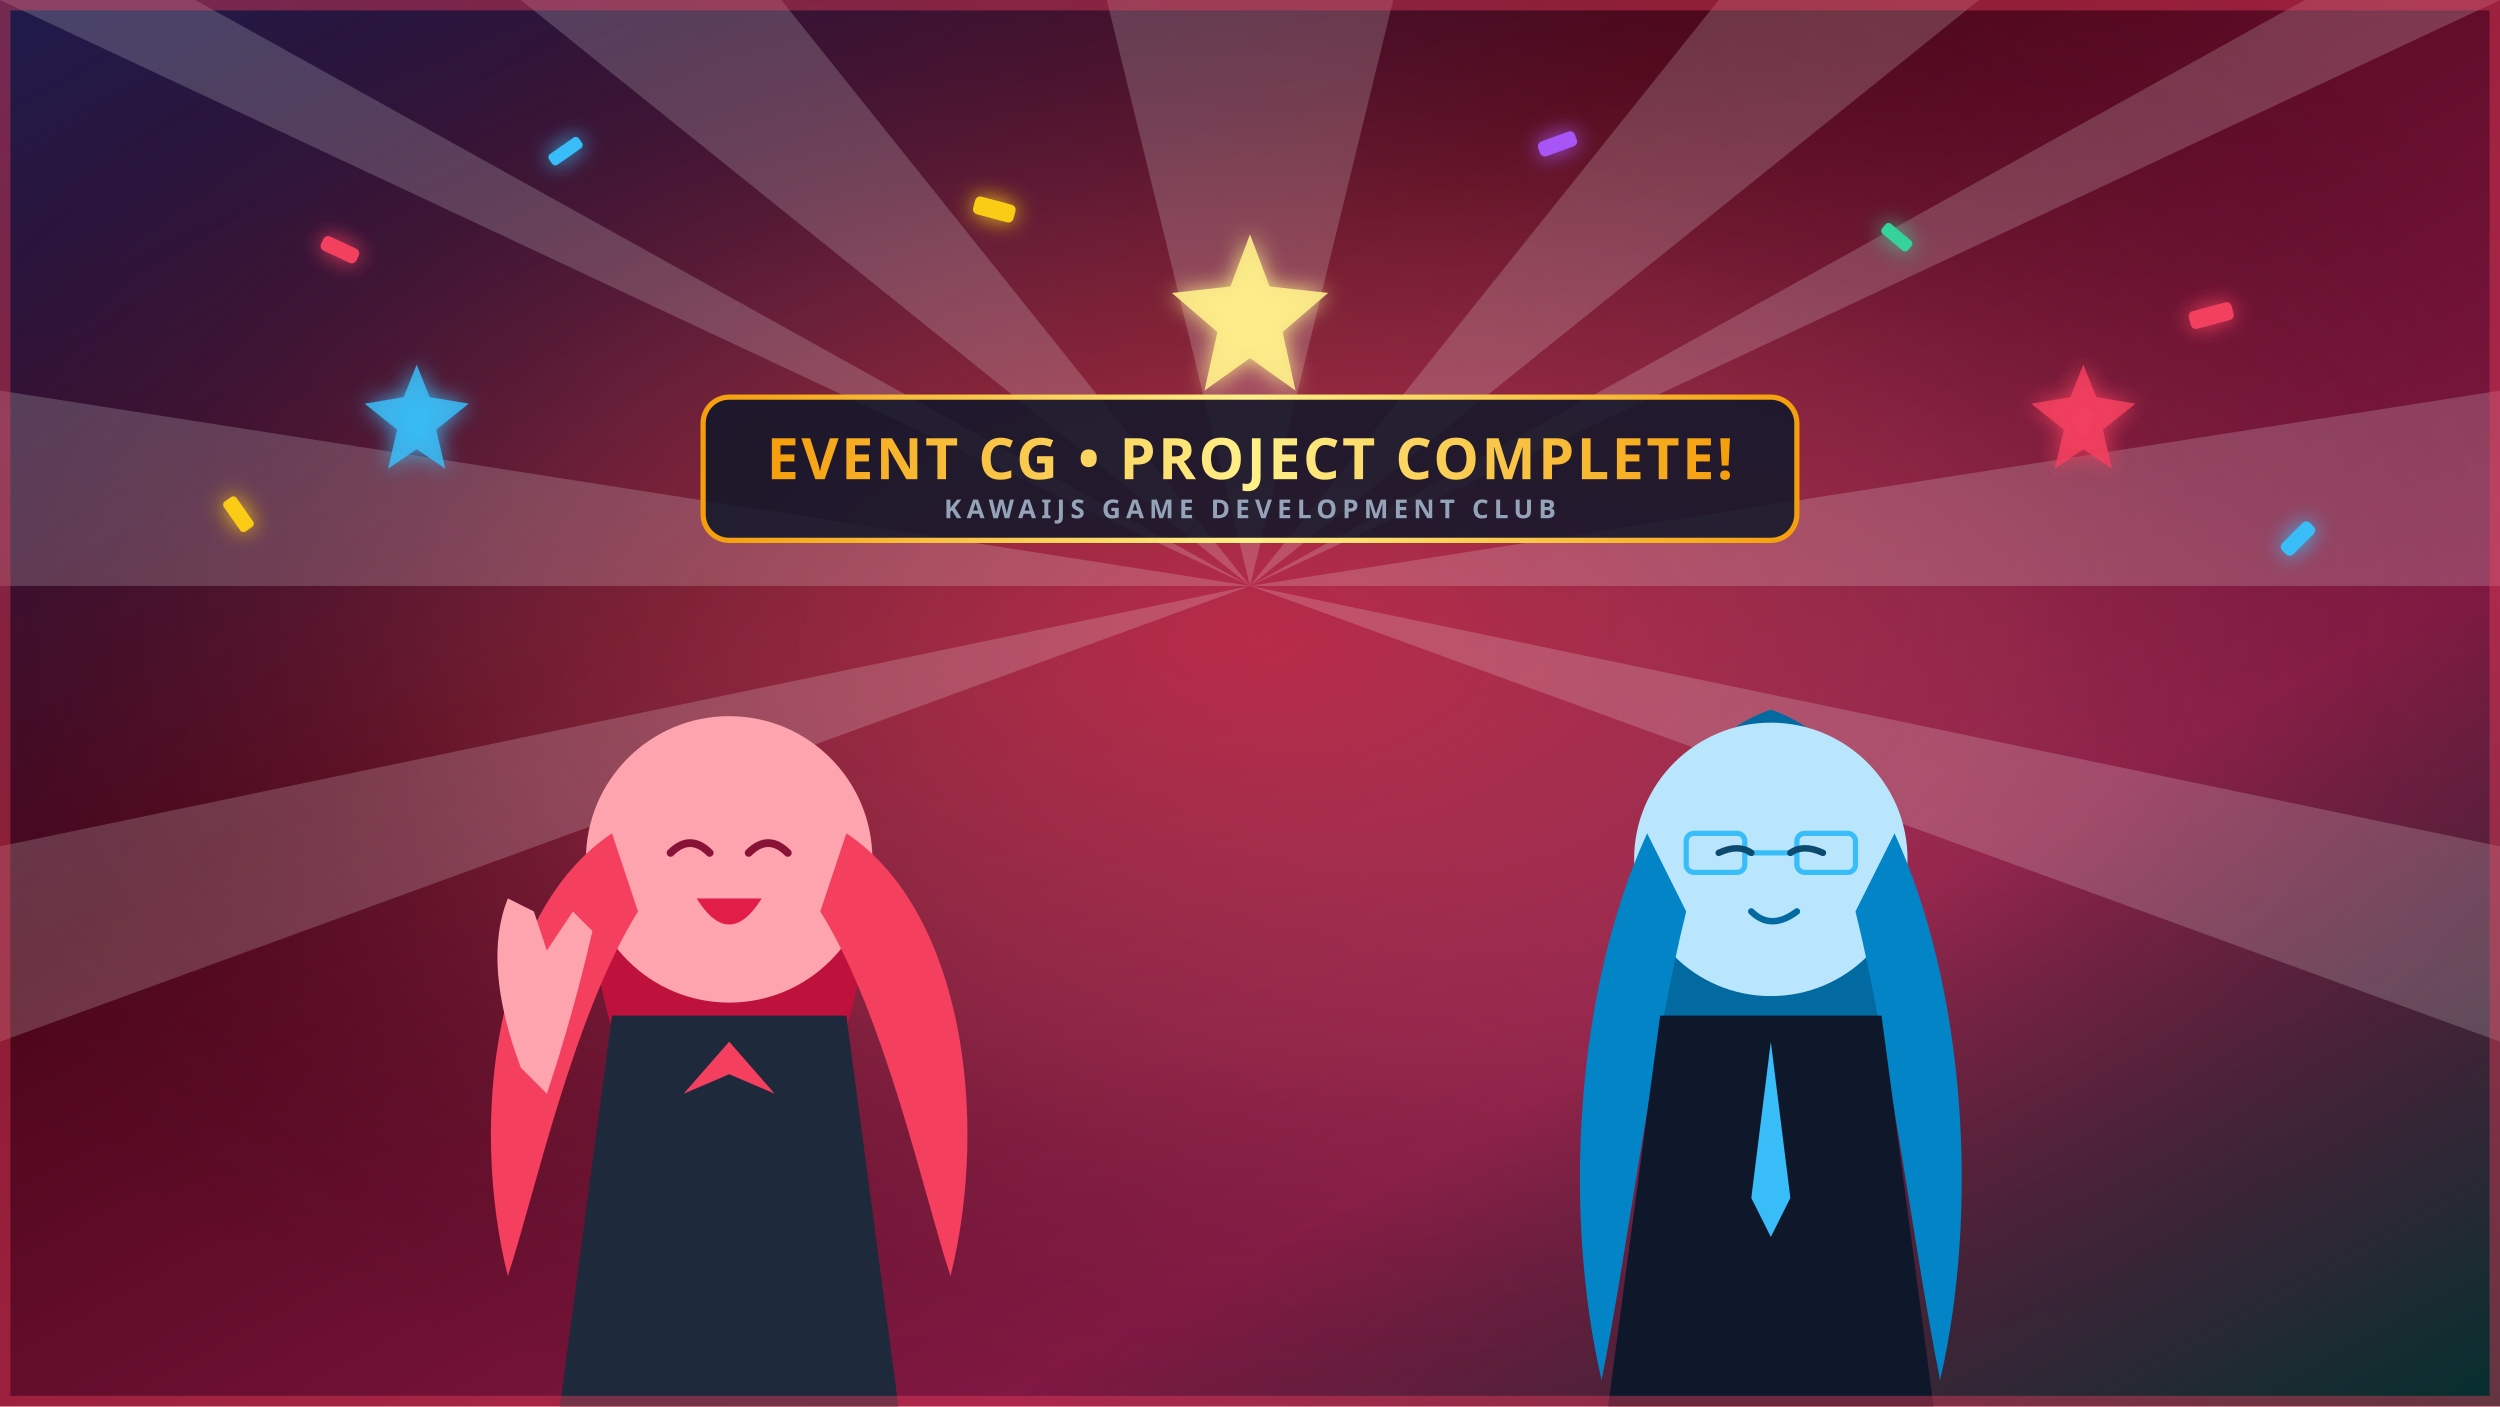
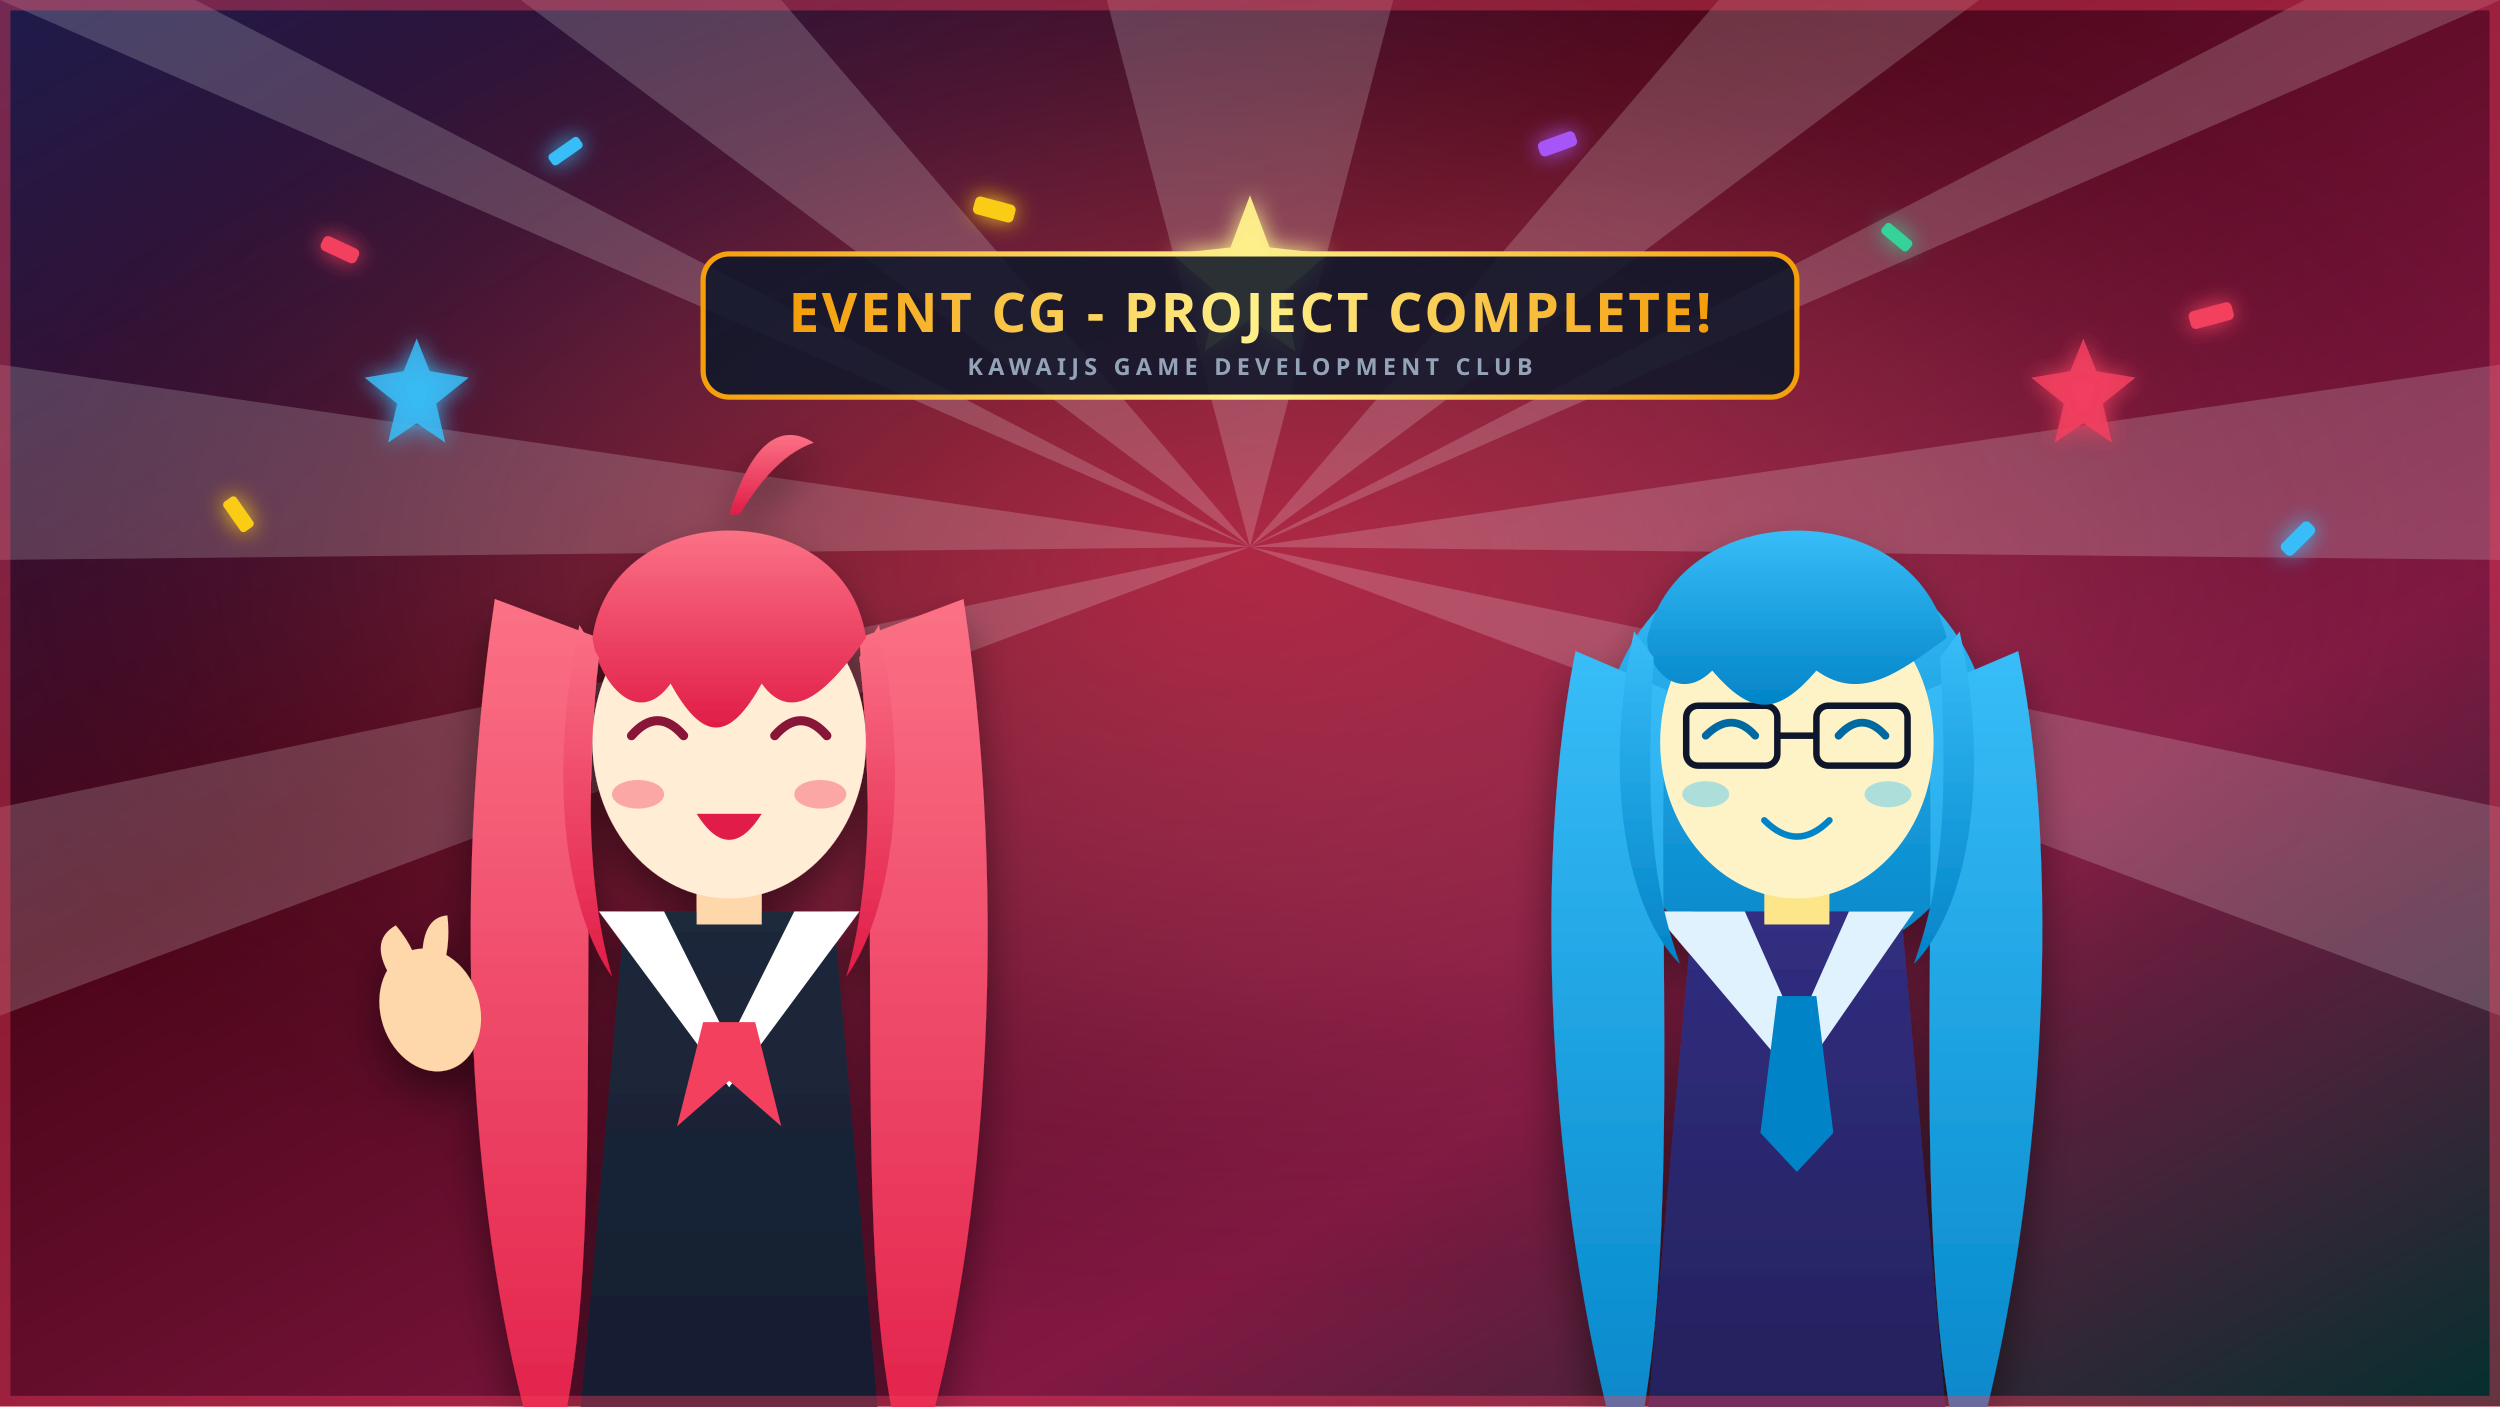
<svg xmlns="http://www.w3.org/2000/svg" viewBox="0 0 1920 1080" width="1920" height="1080">
  <defs>
    <linearGradient id="celSky" x1="0" y1="0" x2="1" y2="1">
      <stop offset="0%" stop-color="#1e1b4b" />
      <stop offset="35%" stop-color="#4c0519" />
      <stop offset="70%" stop-color="#831843" />
      <stop offset="100%" stop-color="#042f2e" />
    </linearGradient>
-     <radialGradient id="centerGlow" cx="50%" cy="45%" r="60%">
-       <stop offset="0%" stop-color="#f43f5e" stop-opacity="0.6" />
-       <stop offset="50%" stop-color="#fb7185" stop-opacity="0.2" />
+     <radialGradient id="centerGlow" cx="50%" cy="40%" r="55%">
+       <stop offset="0%" stop-color="#f43f5e" stop-opacity="0.55" />
+       <stop offset="55%" stop-color="#fb7185" stop-opacity="0.15" />
      <stop offset="100%" stop-color="#000000" stop-opacity="0" />
    </radialGradient>
    <linearGradient id="goldBanner" x1="0" y1="0" x2="1" y2="0">
      <stop offset="0%" stop-color="#f59e0b" />
      <stop offset="50%" stop-color="#fef08a" />
      <stop offset="100%" stop-color="#f59e0b" />
+     </linearGradient>
+     <linearGradient id="yumiaHair" x1="0" y1="0" x2="0" y2="1">
+       <stop offset="0%" stop-color="#fb7185" />
+       <stop offset="100%" stop-color="#e11d48" />
+     </linearGradient>
+     <linearGradient id="yumiaUniform" x1="0" y1="0" x2="0" y2="1">
+       <stop offset="0%" stop-color="#1e293b" />
+       <stop offset="100%" stop-color="#0f172a" />
+     </linearGradient>
+     <linearGradient id="kaoriHair" x1="0" y1="0" x2="0" y2="1">
+       <stop offset="0%" stop-color="#38bdf8" />
+       <stop offset="100%" stop-color="#0284c7" />
+     </linearGradient>
+     <linearGradient id="kaoriUniform" x1="0" y1="0" x2="0" y2="1">
+       <stop offset="0%" stop-color="#312e81" />
+       <stop offset="100%" stop-color="#1e1b4b" />
    </linearGradient>
    <filter id="glow" x="-20%" y="-20%" width="140%" height="140%">
      <feGaussianBlur stdDeviation="8" result="blur" />
      <feMerge>
        <feMergeNode in="blur" />
        <feMergeNode in="SourceGraphic" />
      </feMerge>
    </filter>
+     <filter id="softShadow" x="-30%" y="-10%" width="160%" height="130%">
+       <feDropShadow dx="0" dy="18" stdDeviation="16" flood-color="#000" flood-opacity="0.45" />
+     </filter>
  </defs>
  <rect width="1920" height="1080" fill="url(#celSky)" />
  <rect width="1920" height="1080" fill="url(#centerGlow)" />
  <g opacity="0.18" fill="#ffffff">
-     <polygon points="960,450 0,0 150,0" />
-     <polygon points="960,450 400,0 600,0" />
-     <polygon points="960,450 850,0 1070,0" />
-     <polygon points="960,450 1320,0 1520,0" />
-     <polygon points="960,450 1770,0 1920,0" />
-     <polygon points="960,450 1920,300 1920,450" />
-     <polygon points="960,450 1920,650 1920,800" />
-     <polygon points="960,450 0,300 0,450" />
-     <polygon points="960,450 0,650 0,800" />
+     <polygon points="960,420 0,0 150,0" />
+     <polygon points="960,420 400,0 600,0" />
+     <polygon points="960,420 850,0 1070,0" />
+     <polygon points="960,420 1320,0 1520,0" />
+     <polygon points="960,420 1770,0 1920,0" />
+     <polygon points="960,420 1920,280 1920,430" />
+     <polygon points="960,420 1920,620 1920,780" />
+     <polygon points="960,420 0,280 0,430" />
+     <polygon points="960,420 0,620 0,780" />
  </g>
  <g filter="url(#glow)">
    <rect x="250" y="180" width="30" height="12" rx="4" fill="#f43f5e" transform="rotate(25 250 180)" />
    <rect x="420" y="120" width="28" height="10" rx="3" fill="#38bdf8" transform="rotate(-35 420 120)" />
    <rect x="750" y="150" width="32" height="14" rx="4" fill="#facc15" transform="rotate(15 750 150)" />
    <rect x="1180" y="110" width="30" height="12" rx="4" fill="#a855f7" transform="rotate(-20 1180 110)" />
    <rect x="1450" y="170" width="26" height="10" rx="3" fill="#34d399" transform="rotate(40 1450 170)" />
    <rect x="1680" y="240" width="34" height="14" rx="4" fill="#f43f5e" transform="rotate(-15 1680 240)" />
    <rect x="180" y="380" width="28" height="12" rx="3" fill="#facc15" transform="rotate(55 180 380)" />
    <rect x="1750" y="420" width="30" height="12" rx="4" fill="#38bdf8" transform="rotate(-45 1750 420)" />
-     <path d="M 960,180 L 975,220 L 1020,225 L 985,255 L 995,300 L 960,275 L 925,300 L 935,255 L 900,225 L 945,220 Z" fill="#fef08a" opacity="0.9" />
-     <path d="M 320,280 L 330,305 L 360,310 L 335,330 L 342,360 L 320,345 L 298,360 L 305,330 L 280,310 L 310,305 Z" fill="#38bdf8" opacity="0.85" />
-     <path d="M 1600,280 L 1610,305 L 1640,310 L 1615,330 L 1622,360 L 1600,345 L 1578,360 L 1585,330 L 1560,310 L 1590,305 Z" fill="#f43f5e" opacity="0.85" />
+     <path d="M 960,150 L 975,190 L 1020,195 L 985,225 L 995,270 L 960,245 L 925,270 L 935,225 L 900,195 L 945,190 Z" fill="#fef08a" opacity="0.95" />
+     <path d="M 320,260 L 330,285 L 360,290 L 335,310 L 342,340 L 320,325 L 298,340 L 305,310 L 280,290 L 310,285 Z" fill="#38bdf8" opacity="0.85" />
+     <path d="M 1600,260 L 1610,285 L 1640,290 L 1615,310 L 1622,340 L 1600,325 L 1578,340 L 1585,310 L 1560,290 L 1590,285 Z" fill="#f43f5e" opacity="0.85" />
  </g>
-   <g transform="translate(960, 360)">
-     <rect x="-420" y="-55" width="840" height="110" rx="20" fill="rgba(15, 23, 42, 0.85)" stroke="url(#goldBanner)" stroke-width="4" />
-     <text x="0" y="8" font-family="'Plus Jakarta Sans', 'Segoe UI', sans-serif" font-size="44" font-weight="900" fill="url(#goldBanner)" text-anchor="middle" letter-spacing="2">EVENT CG • PROJECT COMPLETE!</text>
-     <text x="0" y="38" font-family="'Plus Jakarta Sans', 'Segoe UI', sans-serif" font-size="20" font-weight="600" fill="#94a3b8" text-anchor="middle" letter-spacing="4">KAWAIJS GAME DEVELOPMENT CLUB</text>
+   <g transform="translate(960, 250)">
+     <rect x="-420" y="-55" width="840" height="110" rx="20" fill="rgba(15, 23, 42, 0.88)" stroke="url(#goldBanner)" stroke-width="4" />
+     <text x="0" y="5" font-family="'Segoe UI', system-ui, sans-serif" font-size="42" font-weight="900" fill="url(#goldBanner)" text-anchor="middle" letter-spacing="2">EVENT CG - PROJECT COMPLETE!</text>
+     <text x="0" y="38" font-family="'Segoe UI', system-ui, sans-serif" font-size="18" font-weight="600" fill="#94a3b8" text-anchor="middle" letter-spacing="4">KAWAIJS GAME DEVELOPMENT CLUB</text>
  </g>
-   <g transform="translate(560, 480)">
-     <path d="M 0,600 C -40,400 -120,300 -100,200 C -90,140 -50,90 0,70 C 50,90 90,140 100,200 C 120,300 40,400 0,600 Z" fill="#be123c" />
-     <circle cx="0" cy="180" r="110" fill="#fda4af" />
-     <path d="M -90,160 C -180,220 -200,380 -170,500 C -150,440 -120,300 -70,220 Z" fill="#f43f5e" />
-     <path d="M 90,160 C 180,220 200,380 170,500 C 150,440 120,300 70,220 Z" fill="#f43f5e" />
-     <path d="M -130,600 L -90,300 L 90,300 L 130,600 Z" fill="#1e293b" />
-     <polygon points="0,320 -35,360 0,345 35,360" fill="#f43f5e" />
-     <path d="M -45,175 Q -30,160 -15,175" stroke="#881337" stroke-width="6" fill="none" stroke-linecap="round" />
-     <path d="M 15,175 Q 30,160 45,175" stroke="#881337" stroke-width="6" fill="none" stroke-linecap="round" />
-     <path d="M -25,210 Q 0,250 25,210 Z" fill="#e11d48" />
-     <path d="M -160,340 Q -190,260 -170,210 L -150,220 L -140,250 L -120,220 L -105,235 Q -120,300 -140,360 Z" fill="#fda4af" />
+   <g transform="translate(300, 280)" filter="url(#softShadow)">
+     <path d="M80 180 C40 450, 70 720, 120 860 C170 720, 140 450, 160 210 Z" fill="url(#yumiaHair)" />
+     <path d="M440 180 C480 450, 450 720, 400 860 C350 720, 380 450, 360 210 Z" fill="url(#yumiaHair)" />
+     <path d="M180 420 L340 420 L390 980 L130 980 Z" fill="url(#yumiaUniform)" />
+     <polygon points="210,420 260,520 310,420 360,420 260,555 160,420" fill="#ffffff" />
+     <polygon points="240,505 280,505 300,585 260,550 220,585" fill="#f43f5e" />
+     <rect x="235" y="350" width="50" height="80" fill="#fed7aa" />
+     <ellipse cx="260" cy="290" rx="105" ry="120" fill="#ffedd5" />
+     <ellipse cx="190" cy="330" rx="20" ry="11" fill="#f43f5e" opacity="0.4" />
+     <ellipse cx="330" cy="330" rx="20" ry="11" fill="#f43f5e" opacity="0.4" />
+     <path d="M185 285 Q205 262 225 285" fill="none" stroke="#881337" stroke-width="7" stroke-linecap="round" />
+     <path d="M295 285 Q315 262 335 285" fill="none" stroke="#881337" stroke-width="7" stroke-linecap="round" />
+     <path d="M235 345 Q260 385 285 345 Z" fill="#e11d48" />
+     <path d="M155 210 C170 100, 350 100, 365 210 C340 245, 310 280, 285 245 C260 290, 240 290, 215 245 C190 280, 160 245, 155 210 Z" fill="url(#yumiaHair)" />
+     <path d="M145 200 C120 320, 135 420, 170 470 C150 400, 150 310, 160 225 Z" fill="url(#yumiaHair)" />
+     <path d="M375 200 C400 320, 385 420, 350 470 C370 400, 370 310, 360 225 Z" fill="url(#yumiaHair)" />
+     <path d="M260 115 Q285 35 325 60 Q295 70 268 115" fill="url(#yumiaHair)" />
+     <g transform="translate(-20, 470) rotate(-18)">
+       <ellipse cx="40" cy="40" rx="38" ry="48" fill="#fed7aa" />
+       <path d="M20 10 Q10 -25 35 -30 Q45 -5 40 15" fill="#fed7aa" />
+       <path d="M45 5 Q55 -30 75 -25 Q70 0 55 18" fill="#fed7aa" />
+     </g>
+     <rect x="170" y="1000" width="180" height="42" rx="21" fill="rgba(15,23,42,0.75)" stroke="#f43f5e" stroke-width="2" />
+     <text x="260" y="1028" text-anchor="middle" font-family="'Segoe UI', system-ui, sans-serif" font-size="22" font-weight="800" fill="#fda4af" letter-spacing="2">YUMIA</text>
  </g>
-   <g transform="translate(1360, 480)">
-     <path d="M 0,600 C -40,400 -120,300 -100,200 C -90,130 -45,80 0,65 C 45,80 90,130 100,200 C 120,300 40,400 0,600 Z" fill="#0369a1" />
-     <circle cx="0" cy="180" r="105" fill="#bae6fd" />
-     <path d="M -95,160 C -150,280 -160,450 -130,580 C -110,480 -90,320 -65,220 Z" fill="#0284c7" />
-     <path d="M 95,160 C 150,280 160,450 130,580 C 110,480 90,320 65,220 Z" fill="#0284c7" />
-     <rect x="-65" y="160" width="45" height="30" rx="6" fill="none" stroke="#38bdf8" stroke-width="4" />
-     <rect x="20" y="160" width="45" height="30" rx="6" fill="none" stroke="#38bdf8" stroke-width="4" />
-     <line x1="-20" y1="175" x2="20" y2="175" stroke="#38bdf8" stroke-width="4" />
-     <path d="M -125,600 L -85,300 L 85,300 L 125,600 Z" fill="#0f172a" />
-     <polygon points="0,320 -15,440 0,470 15,440" fill="#38bdf8" />
-     <path d="M -40,175 Q -25,168 -15,175" stroke="#0c4a6e" stroke-width="5" fill="none" stroke-linecap="round" />
-     <path d="M 15,175 Q 25,168 40,175" stroke="#0c4a6e" stroke-width="5" fill="none" stroke-linecap="round" />
-     <path d="M -15,220 Q 0,235 20,220" stroke="#0369a1" stroke-width="5" fill="none" stroke-linecap="round" />
+   <g transform="translate(1120, 280)" filter="url(#softShadow)">
+     <ellipse cx="260" cy="300" rx="150" ry="160" fill="url(#kaoriHair)" />
+     <path d="M90 220 C50 420, 80 700, 130 860 C175 700, 150 420, 160 250 Z" fill="url(#kaoriHair)" />
+     <path d="M430 220 C470 420, 440 700, 390 860 C345 700, 370 420, 360 250 Z" fill="url(#kaoriHair)" />
+     <path d="M180 420 L340 420 L390 980 L130 980 Z" fill="url(#kaoriUniform)" />
+     <polygon points="220,420 260,510 300,420 350,420 260,550 150,420" fill="#e0f2fe" />
+     <polygon points="245,485 275,485 288,590 260,620 232,590" fill="#0284c7" />
+     <rect x="235" y="350" width="50" height="80" fill="#fde68a" />
+     <ellipse cx="260" cy="290" rx="105" ry="120" fill="#fef3c7" />
+     <ellipse cx="190" cy="330" rx="18" ry="10" fill="#38bdf8" opacity="0.4" />
+     <ellipse cx="330" cy="330" rx="18" ry="10" fill="#38bdf8" opacity="0.4" />
+     <rect x="175" y="262" width="70" height="46" rx="9" fill="none" stroke="#0f172a" stroke-width="5" />
+     <rect x="275" y="262" width="70" height="46" rx="9" fill="none" stroke="#0f172a" stroke-width="5" />
+     <line x1="245" y1="285" x2="275" y2="285" stroke="#0f172a" stroke-width="5" />
+     <path d="M190 285 Q210 265 228 285" fill="none" stroke="#0369a1" stroke-width="6" stroke-linecap="round" />
+     <path d="M292 285 Q310 265 328 285" fill="none" stroke="#0369a1" stroke-width="6" stroke-linecap="round" />
+     <path d="M235 350 Q260 375 285 350" fill="none" stroke="#0284c7" stroke-width="5" stroke-linecap="round" />
+     <path d="M145 210 C170 100, 350 100, 375 210 C340 235, 310 260, 275 235 C245 270, 225 270, 195 235 C170 260, 145 235, 145 210 Z" fill="url(#kaoriHair)" />
+     <path d="M135 205 C110 320, 130 420, 170 460 C145 390, 145 320, 150 225 Z" fill="url(#kaoriHair)" />
+     <path d="M385 205 C410 320, 390 420, 350 460 C375 390, 375 320, 370 225 Z" fill="url(#kaoriHair)" />
+     <rect x="170" y="1000" width="180" height="42" rx="21" fill="rgba(15,23,42,0.75)" stroke="#38bdf8" stroke-width="2" />
+     <text x="260" y="1028" text-anchor="middle" font-family="'Segoe UI', system-ui, sans-serif" font-size="22" font-weight="800" fill="#7dd3fc" letter-spacing="2">KAORI</text>
  </g>
  <rect width="1920" height="1080" fill="none" stroke="rgba(244, 63, 94, 0.4)" stroke-width="16" />
</svg>
